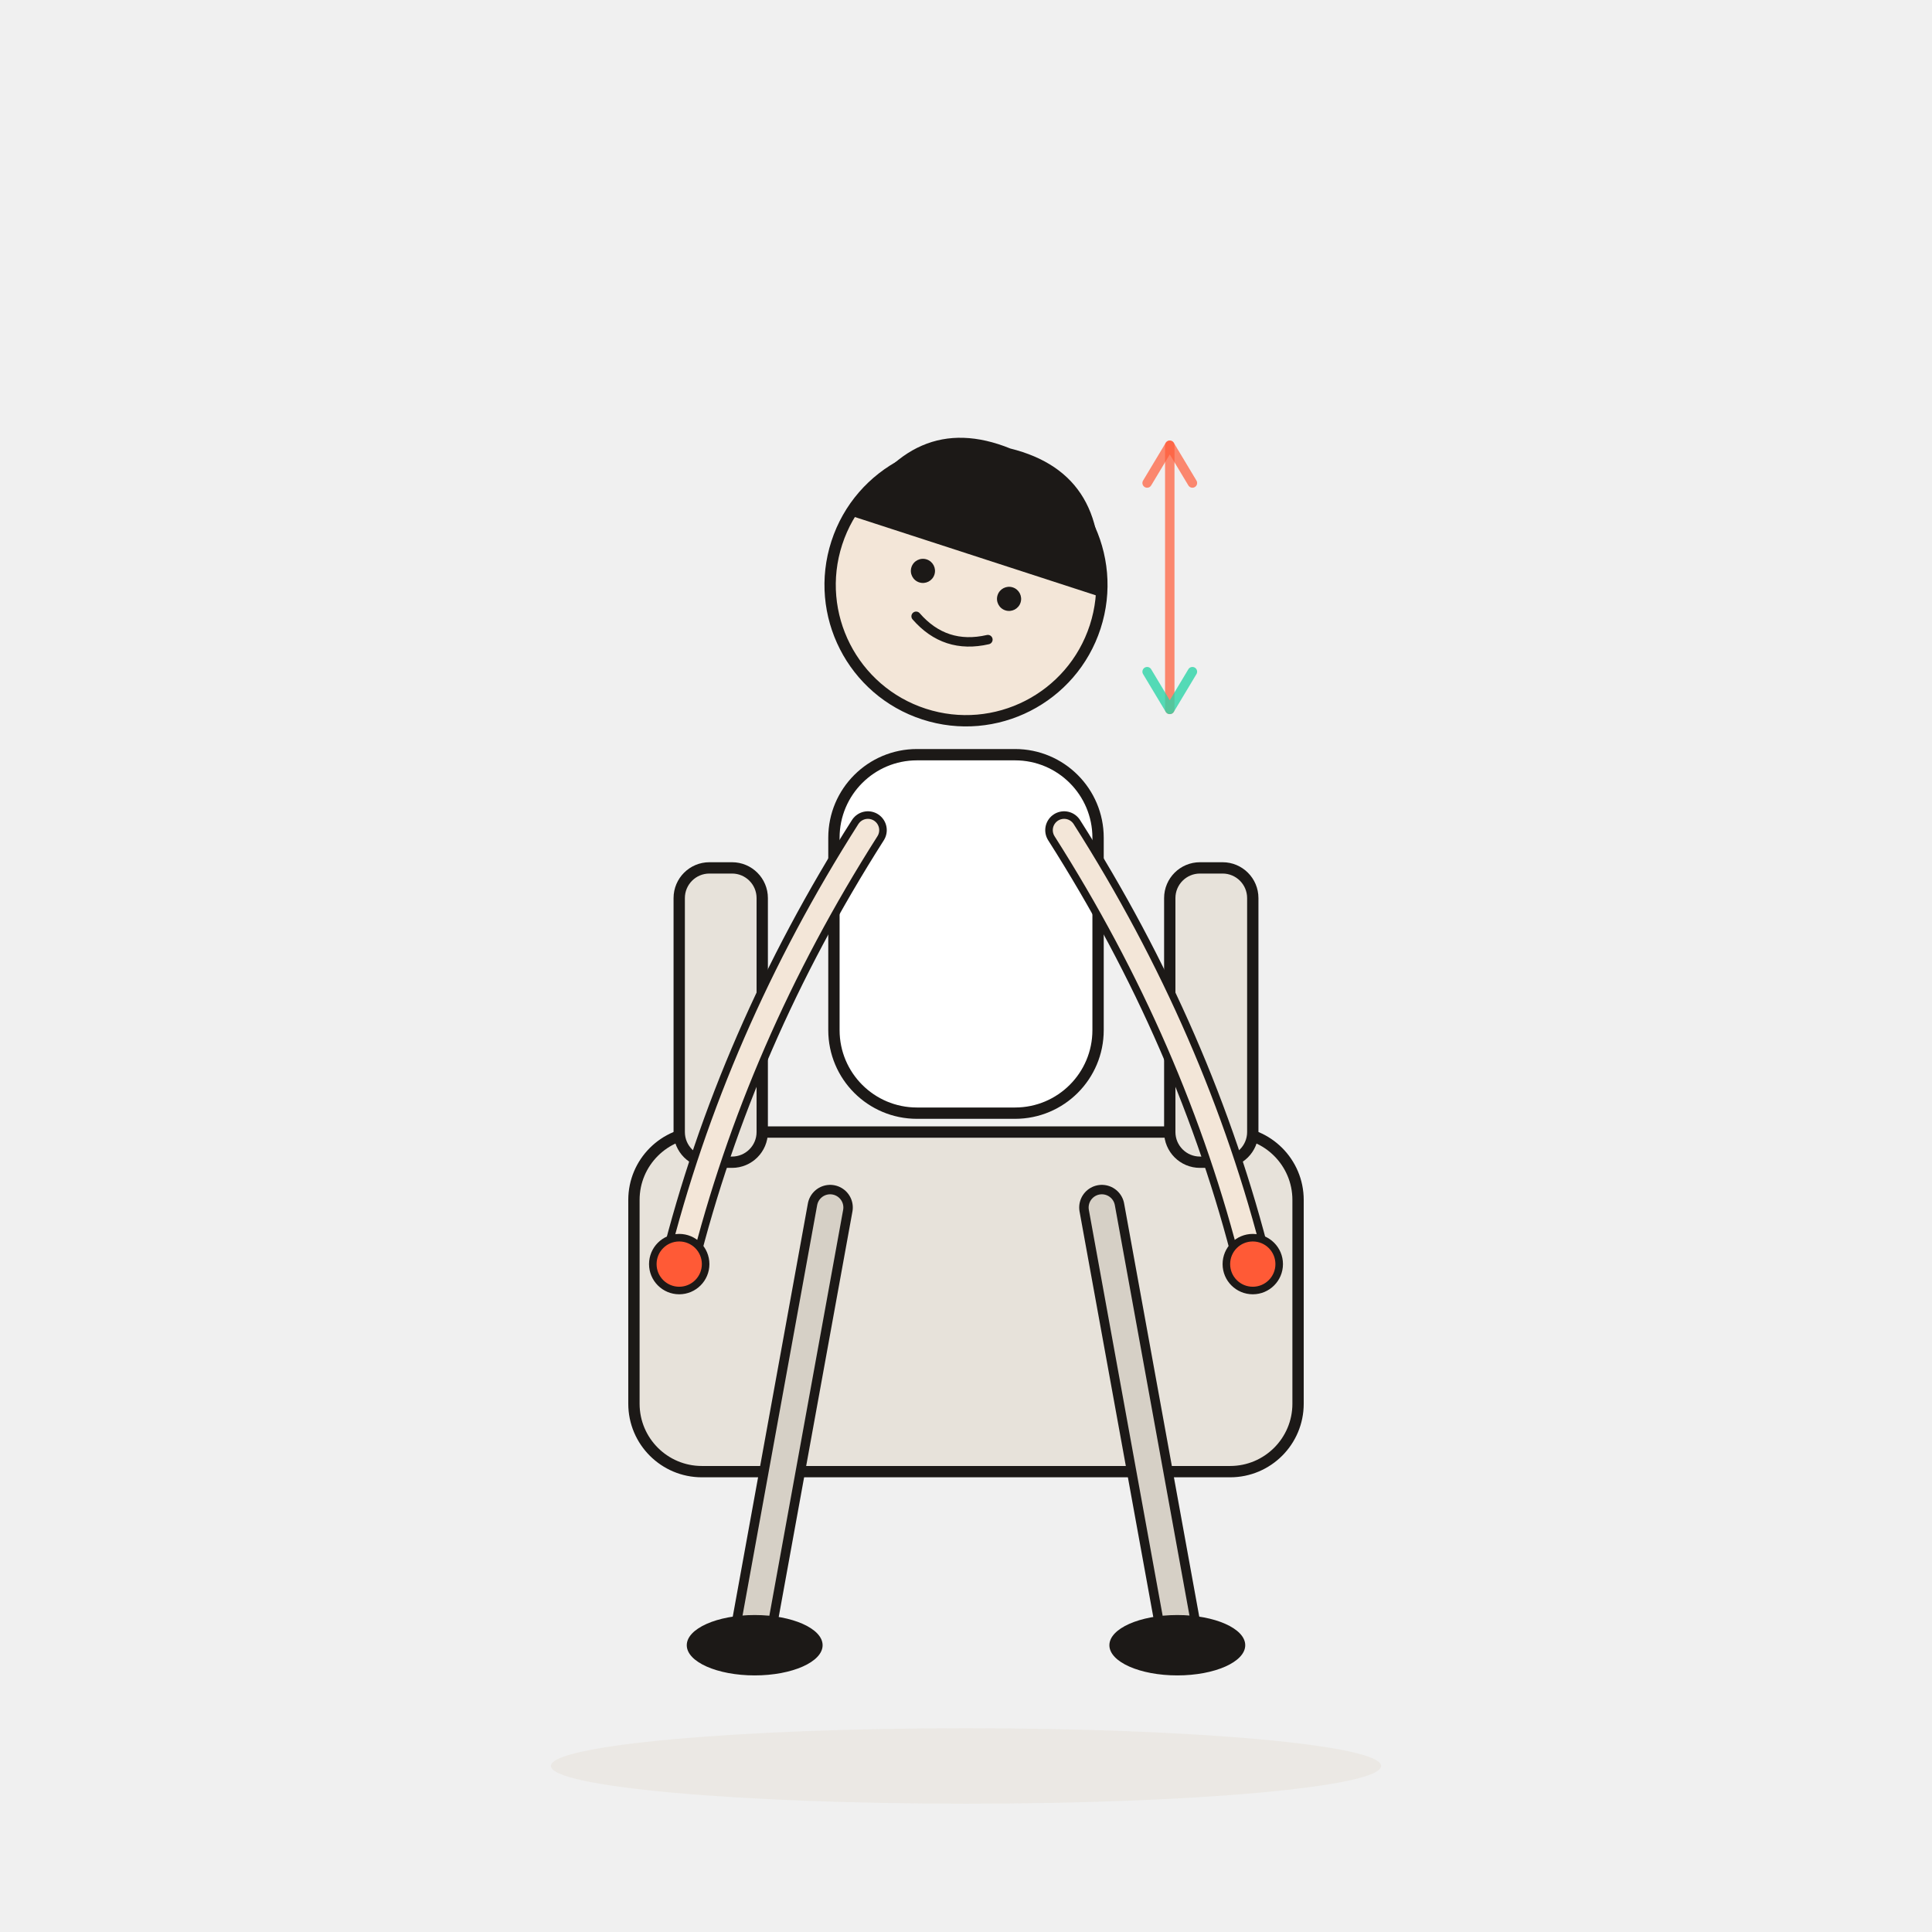
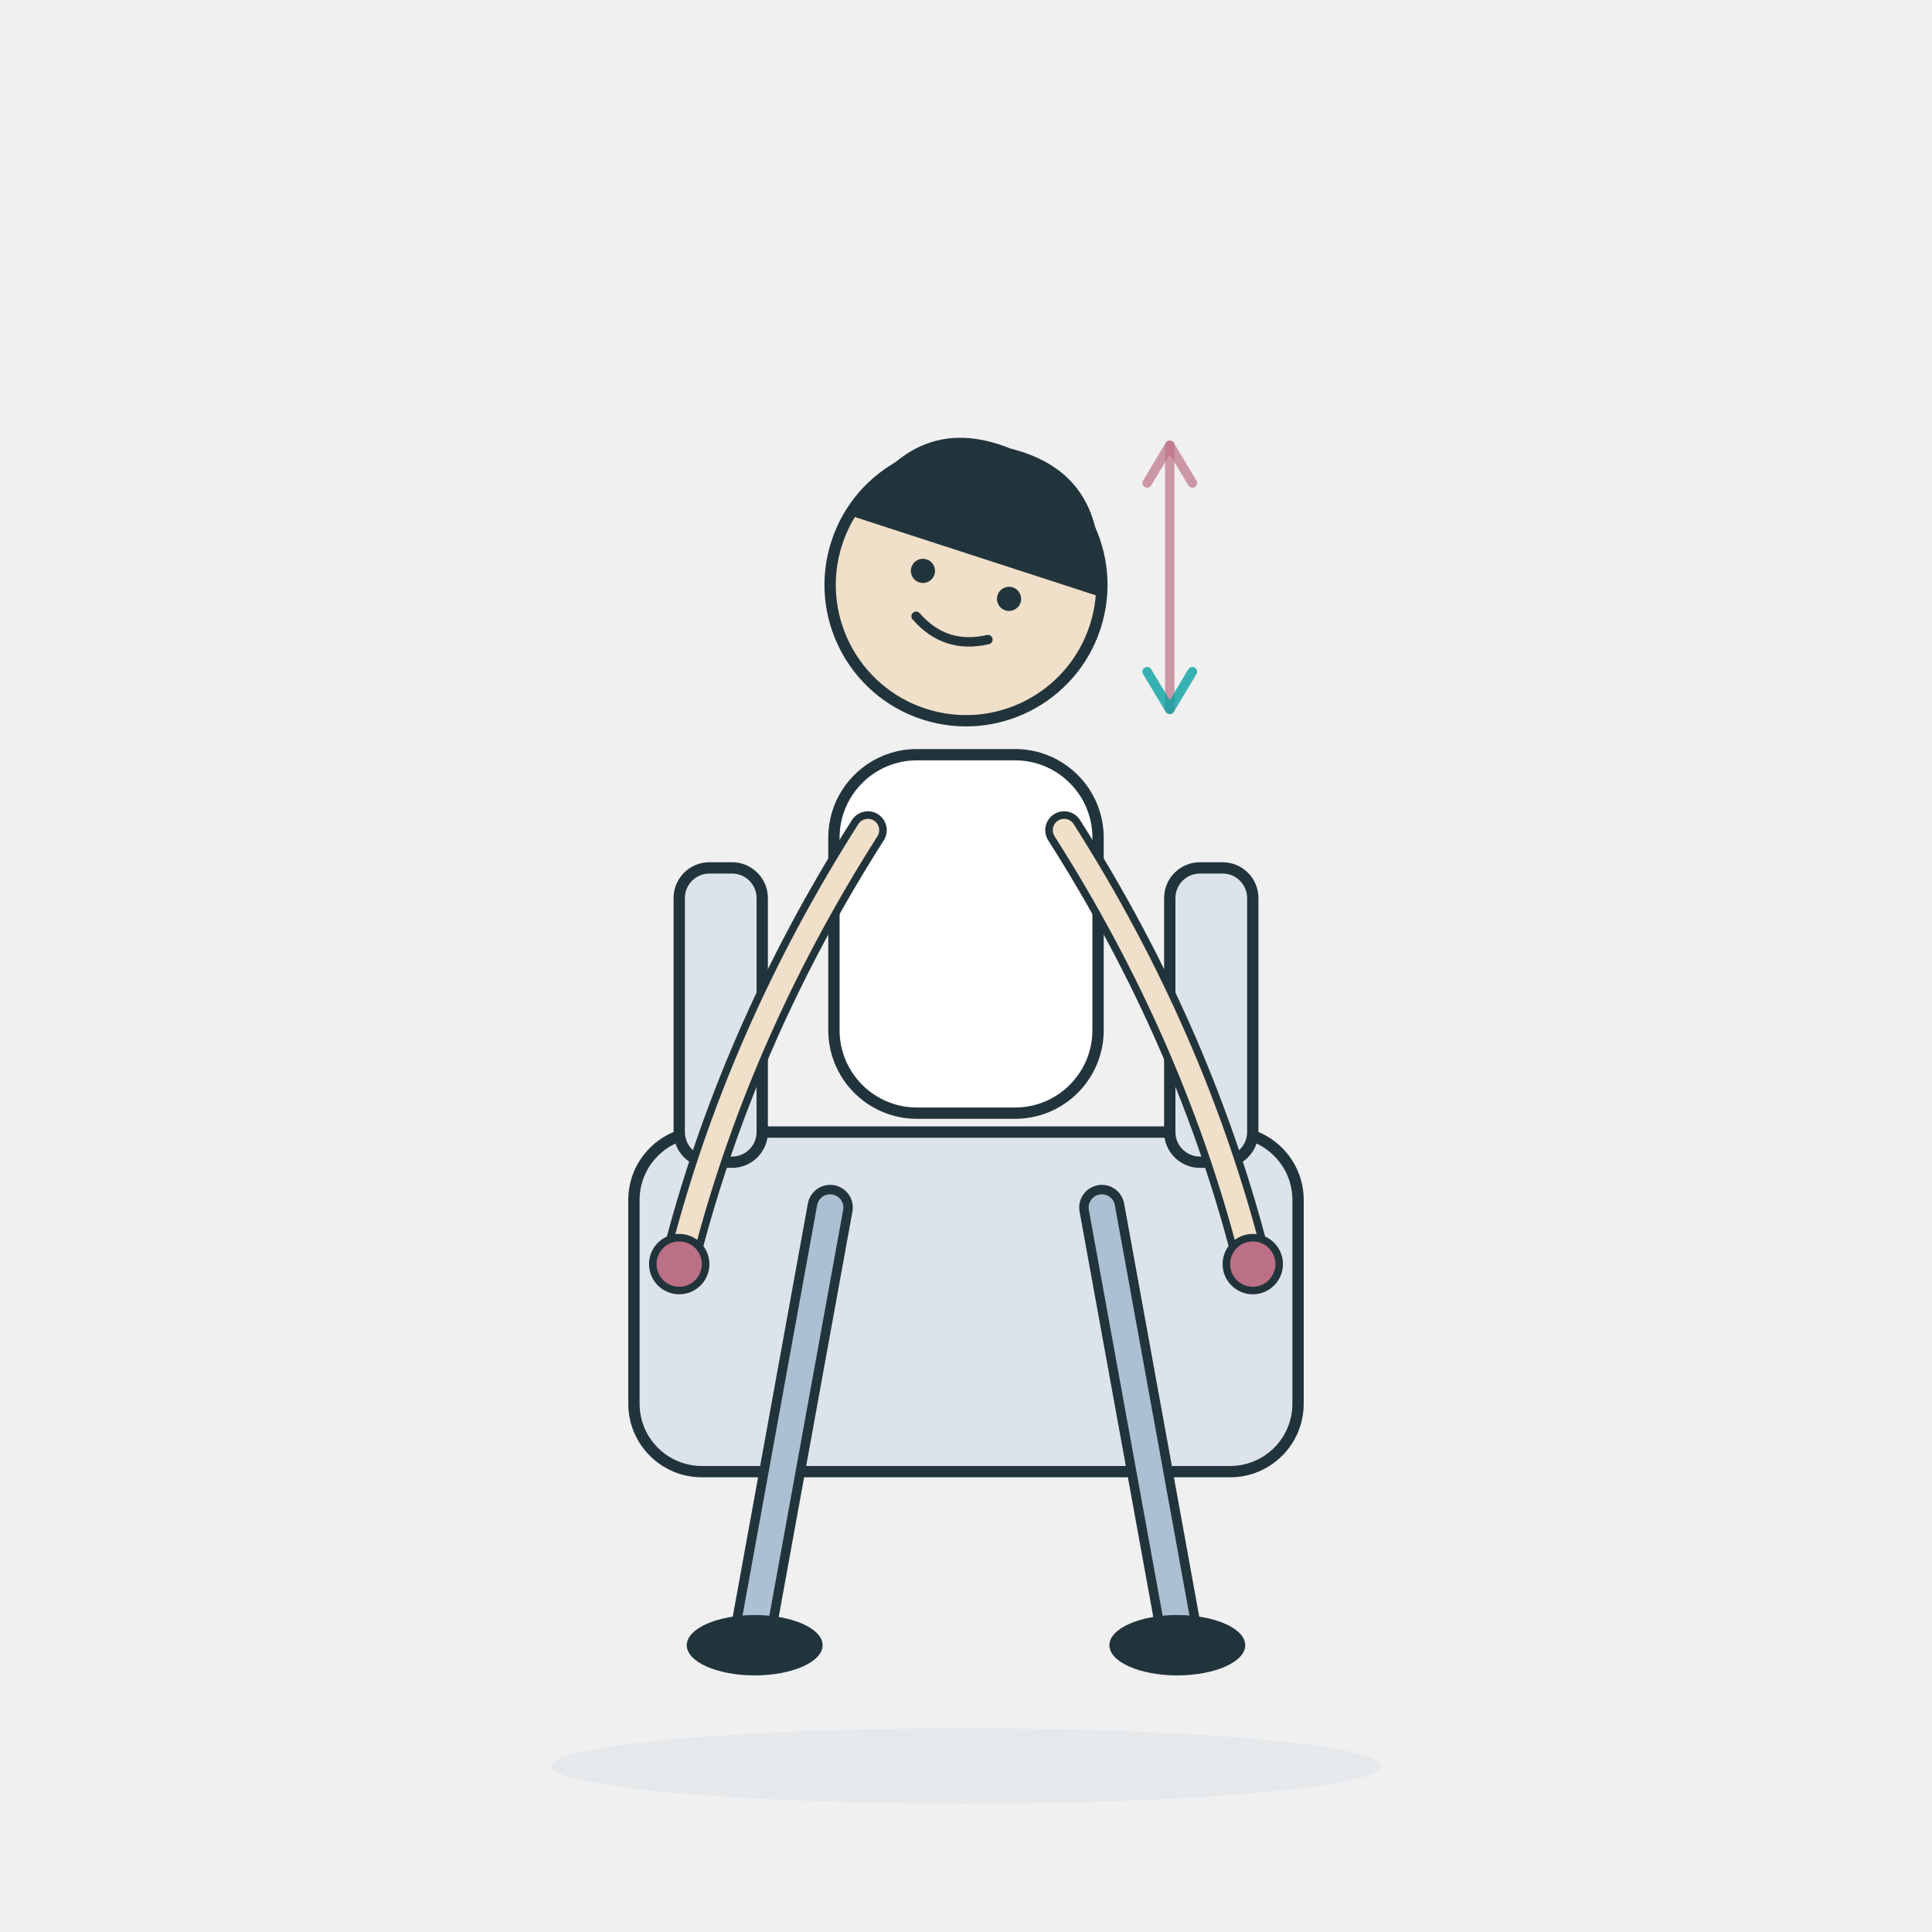
<svg xmlns="http://www.w3.org/2000/svg" viewBox="0 0 512 512" width="512" height="512" role="img" aria-label="DeskBreak Stretch - Neck nods">
  <rect width="512" height="512" fill="none" />
-   <ellipse cx="256" cy="468" rx="110" ry="10" fill="#E7E2DA" opacity="0.55" />
+   <ellipse cx="256" cy="468" rx="110" ry="10" fill="#DCE3E9" opacity="0.55" />
  <g id="chair">
-     <rect x="168" y="300" width="176" height="90" rx="18" fill="#E7E2DA" stroke="#1C1917" stroke-width="3.0" />
-     <rect x="180" y="230" width="22" height="78" rx="8" fill="#E7E2DA" stroke="#1C1917" stroke-width="3.0" />
-     <rect x="310" y="230" width="22" height="78" rx="8" fill="#E7E2DA" stroke="#1C1917" stroke-width="3.0" />
+     <rect x="168" y="300" width="176" height="90" rx="18" fill="#DCE3E9" stroke="#22343B" stroke-width="3.0" />
+     <rect x="180" y="230" width="22" height="78" rx="8" fill="#DCE3E9" stroke="#22343B" stroke-width="3.0" />
+     <rect x="310" y="230" width="22" height="78" rx="8" fill="#DCE3E9" stroke="#22343B" stroke-width="3.0" />
  </g>
  <g id="legs">
-     <path d="M220,320 L200,430" fill="none" stroke="#1C1917" stroke-width="12" stroke-linecap="round" />
-     <path d="M292,320 L312,430" fill="none" stroke="#1C1917" stroke-width="12" stroke-linecap="round" />
-     <path d="M220,320 L200,430" fill="none" stroke="#D6D0C6" stroke-width="7" stroke-linecap="round" />
-     <path d="M292,320 L312,430" fill="none" stroke="#D6D0C6" stroke-width="7" stroke-linecap="round" />
-     <ellipse cx="200" cy="436" rx="18" ry="8" fill="#1C1917" />
-     <ellipse cx="312" cy="436" rx="18" ry="8" fill="#1C1917" />
+     <path d="M220,320 L200,430" fill="none" stroke="#22343B" stroke-width="12" stroke-linecap="round" />
+     <path d="M292,320 L312,430" fill="none" stroke="#22343B" stroke-width="12" stroke-linecap="round" />
+     <path d="M220,320 L200,430" fill="none" stroke="#ACC0D3" stroke-width="7" stroke-linecap="round" />
+     <path d="M292,320 L312,430" fill="none" stroke="#ACC0D3" stroke-width="7" stroke-linecap="round" />
+     <ellipse cx="200" cy="436" rx="18" ry="8" fill="#22343B" />
+     <ellipse cx="312" cy="436" rx="18" ry="8" fill="#22343B" />
  </g>
  <g id="torso">
-     <rect x="221" y="200" width="70" height="95" rx="22" fill="#FFFFFF" stroke="#1C1917" stroke-width="3.0" />
+     <rect x="221" y="200" width="70" height="95" rx="22" fill="#FFFFFF" stroke="#22343B" stroke-width="3.0" />
  </g>
  <g class="arm">
-     <path d="M230,220 Q195,275 180,335" fill="none" stroke="#1C1917" stroke-width="10" stroke-linecap="round" />
-     <path d="M230,220 Q195,275 180,335" fill="none" stroke="#F3E6D8" stroke-width="6" stroke-linecap="round" />
-     <circle cx="180" cy="335" r="7" fill="#FF5A36" stroke="#1C1917" stroke-width="2" />
+     <path d="M230,220 Q195,275 180,335" fill="none" stroke="#22343B" stroke-width="10" stroke-linecap="round" />
+     <path d="M230,220 Q195,275 180,335" fill="none" stroke="#F0DFC9" stroke-width="6" stroke-linecap="round" />
+     <circle cx="180" cy="335" r="7" fill="#BC7085" stroke="#22343B" stroke-width="2" />
  </g>
  <g class="arm">
-     <path d="M282,220 Q317,275 332,335" fill="none" stroke="#1C1917" stroke-width="10" stroke-linecap="round" />
-     <path d="M282,220 Q317,275 332,335" fill="none" stroke="#F3E6D8" stroke-width="6" stroke-linecap="round" />
-     <circle cx="332" cy="335" r="7" fill="#FF5A36" stroke="#1C1917" stroke-width="2" />
+     <path d="M282,220 Q317,275 332,335" fill="none" stroke="#22343B" stroke-width="10" stroke-linecap="round" />
+     <path d="M282,220 Q317,275 332,335" fill="none" stroke="#F0DFC9" stroke-width="6" stroke-linecap="round" />
+     <circle cx="332" cy="335" r="7" fill="#BC7085" stroke="#22343B" stroke-width="2" />
  </g>
-   <path d="M310,118 L310,188" fill="none" stroke="#FF5A36" stroke-width="2.5" stroke-linecap="round" opacity="0.7" />
-   <path d="M304,128 L310,118 L316,128" fill="none" stroke="#FF5A36" stroke-width="2.5" stroke-linecap="round" stroke-linejoin="round" opacity="0.7" />
-   <path d="M304,178 L310,188 L316,178" fill="none" stroke="#2DD4A8" stroke-width="2.5" stroke-linecap="round" stroke-linejoin="round" opacity="0.8" />
+   <path d="M310,118 L310,188" fill="none" stroke="#BC7085" stroke-width="2.5" stroke-linecap="round" opacity="0.7" />
+   <path d="M304,128 L310,118 L316,128" fill="none" stroke="#BC7085" stroke-width="2.5" stroke-linecap="round" stroke-linejoin="round" opacity="0.7" />
+   <path d="M304,178 L310,188 L316,178" fill="none" stroke="#09A1A1" stroke-width="2.5" stroke-linecap="round" stroke-linejoin="round" opacity="0.8" />
  <g id="head" transform="rotate(18 256 155)">
-     <circle cx="256" cy="155" r="36" fill="#F3E6D8" stroke="#1C1917" stroke-width="3.0" />
-     <path d="M222,147 Q228,115 256,117 Q284,115 290,147" fill="#1C1917" />
-     <circle cx="244" cy="155" r="3.2" fill="#1C1917" />
-     <circle cx="268" cy="155" r="3.2" fill="#1C1917" />
-     <path d="M246,167 Q256,173 266,167" fill="none" stroke="#1C1917" stroke-width="2.5" stroke-linecap="round" />
+     <circle cx="256" cy="155" r="36" fill="#F0DFC9" stroke="#22343B" stroke-width="3.0" />
+     <path d="M222,147 Q228,115 256,117 Q284,115 290,147" fill="#22343B" />
+     <circle cx="244" cy="155" r="3.2" fill="#22343B" />
+     <circle cx="268" cy="155" r="3.2" fill="#22343B" />
+     <path d="M246,167 Q256,173 266,167" fill="none" stroke="#22343B" stroke-width="2.5" stroke-linecap="round" />
  </g>
</svg>
